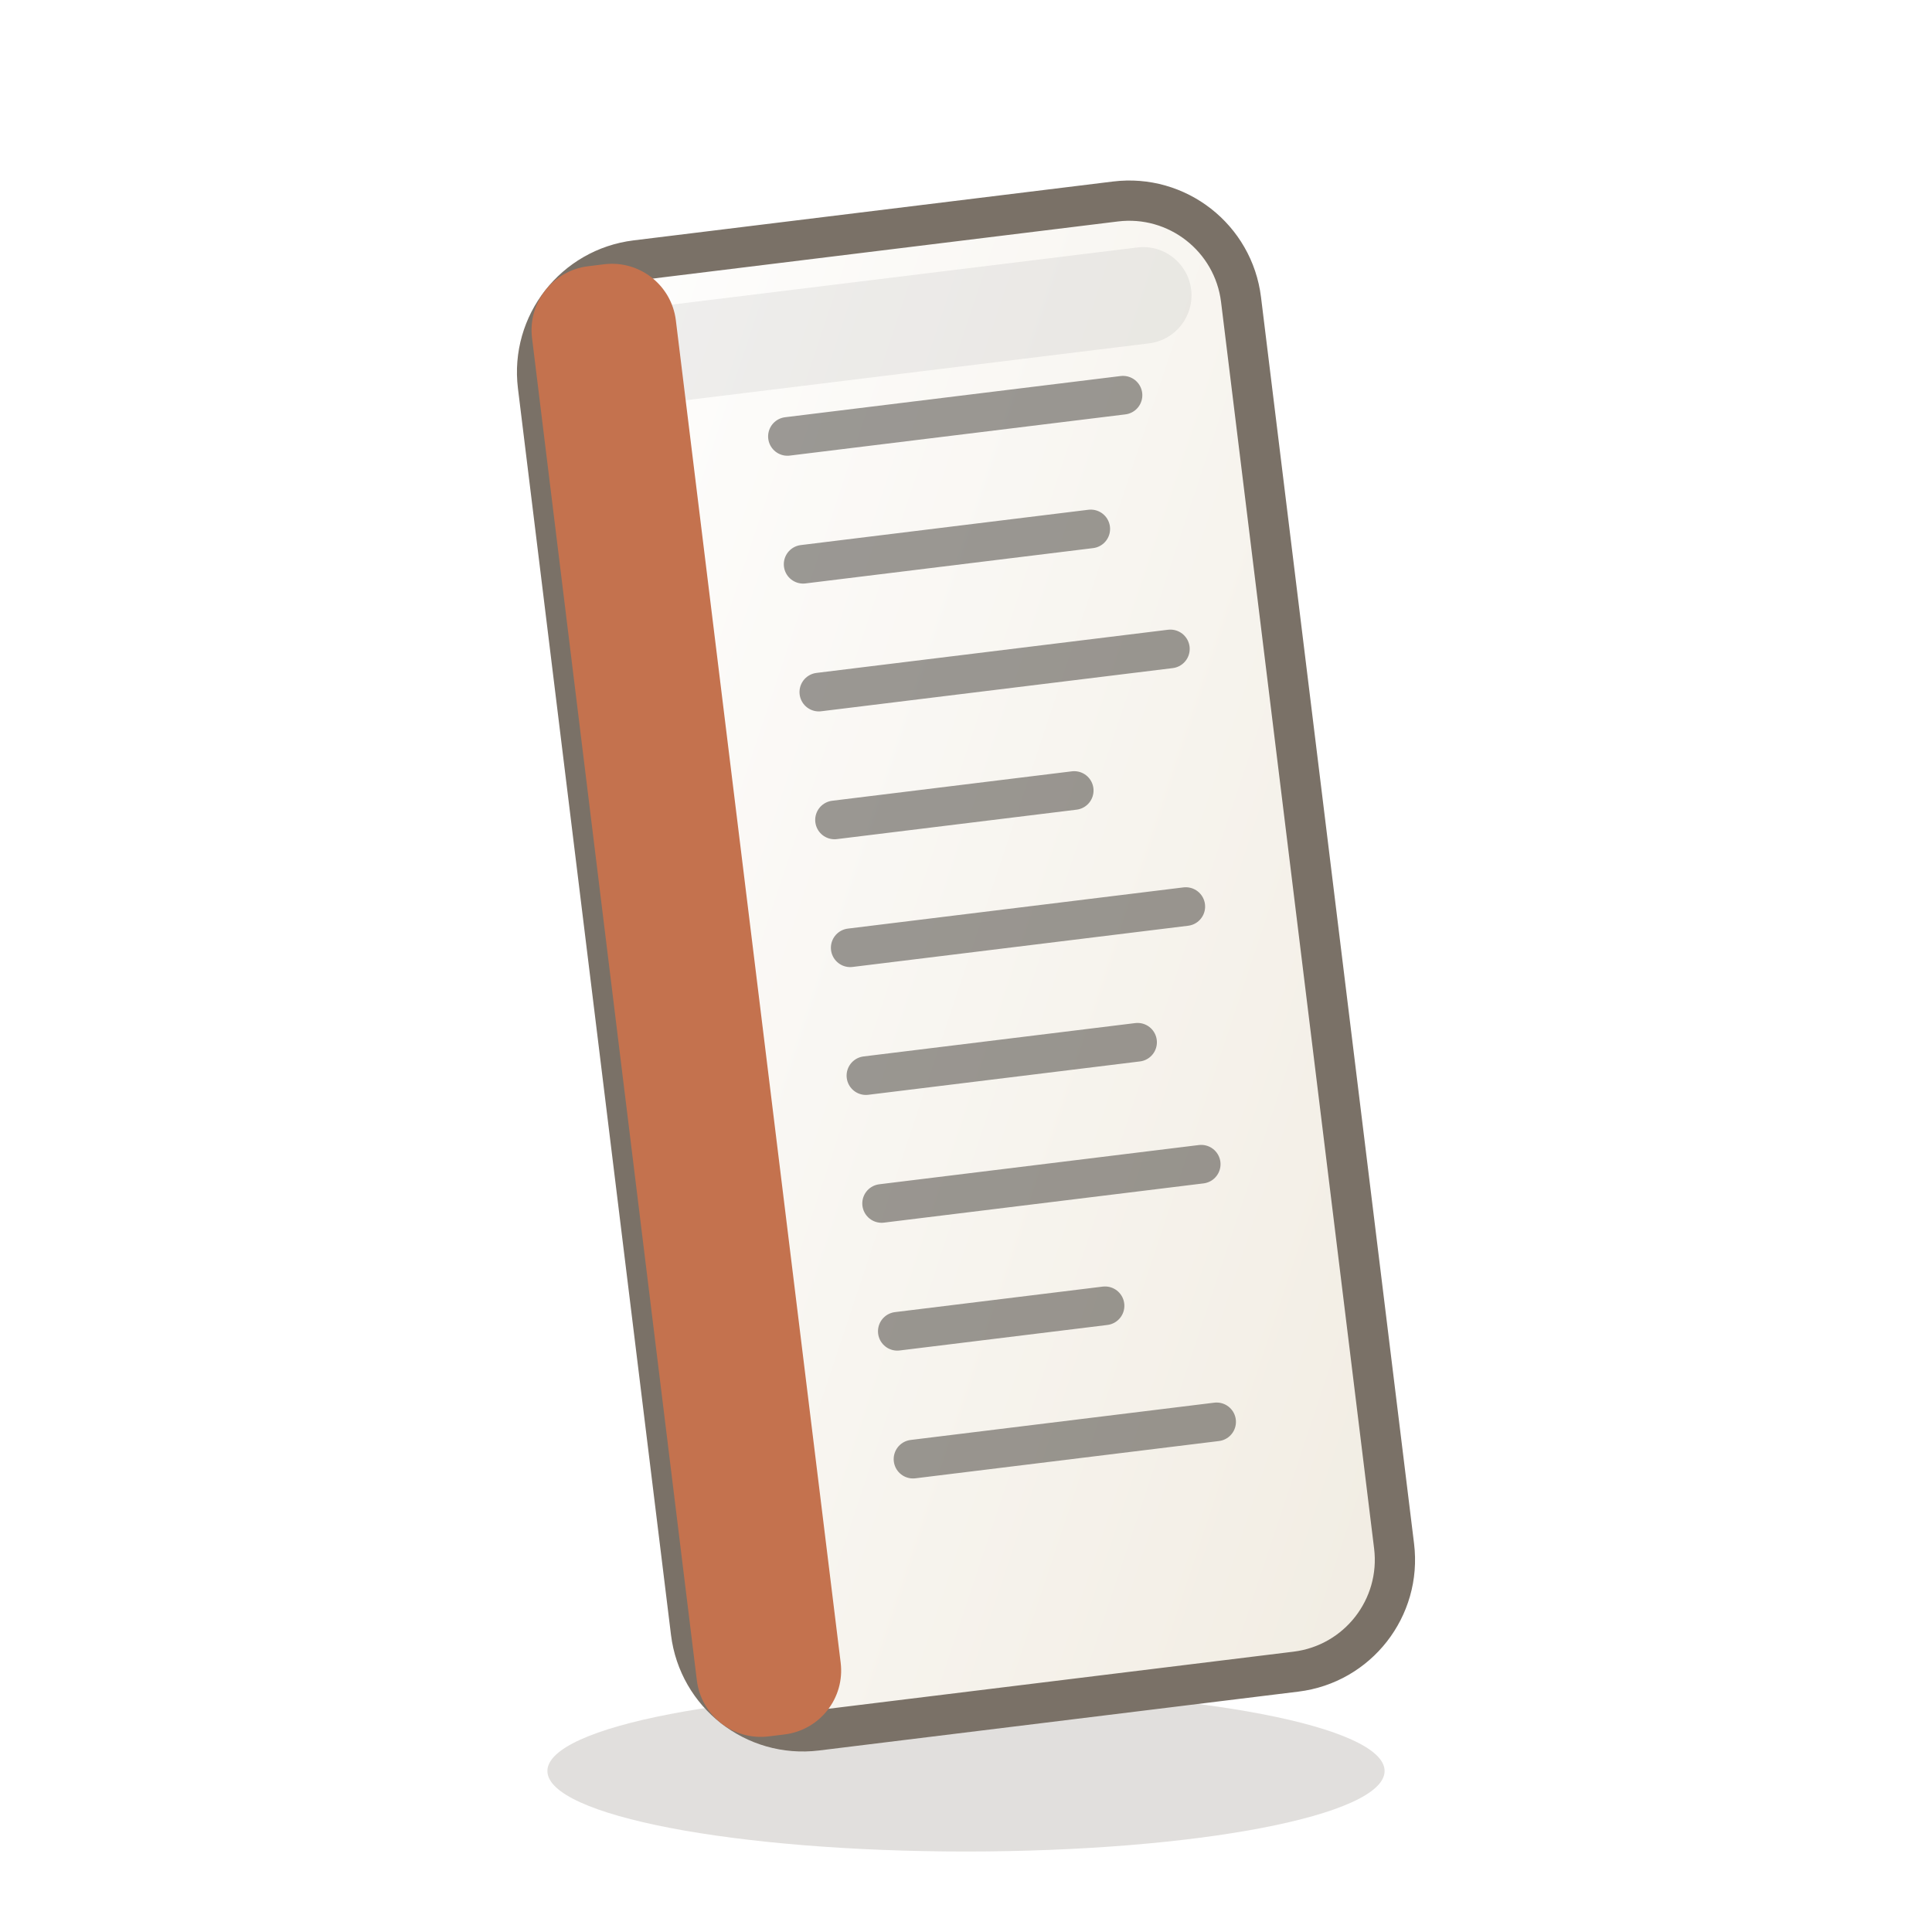
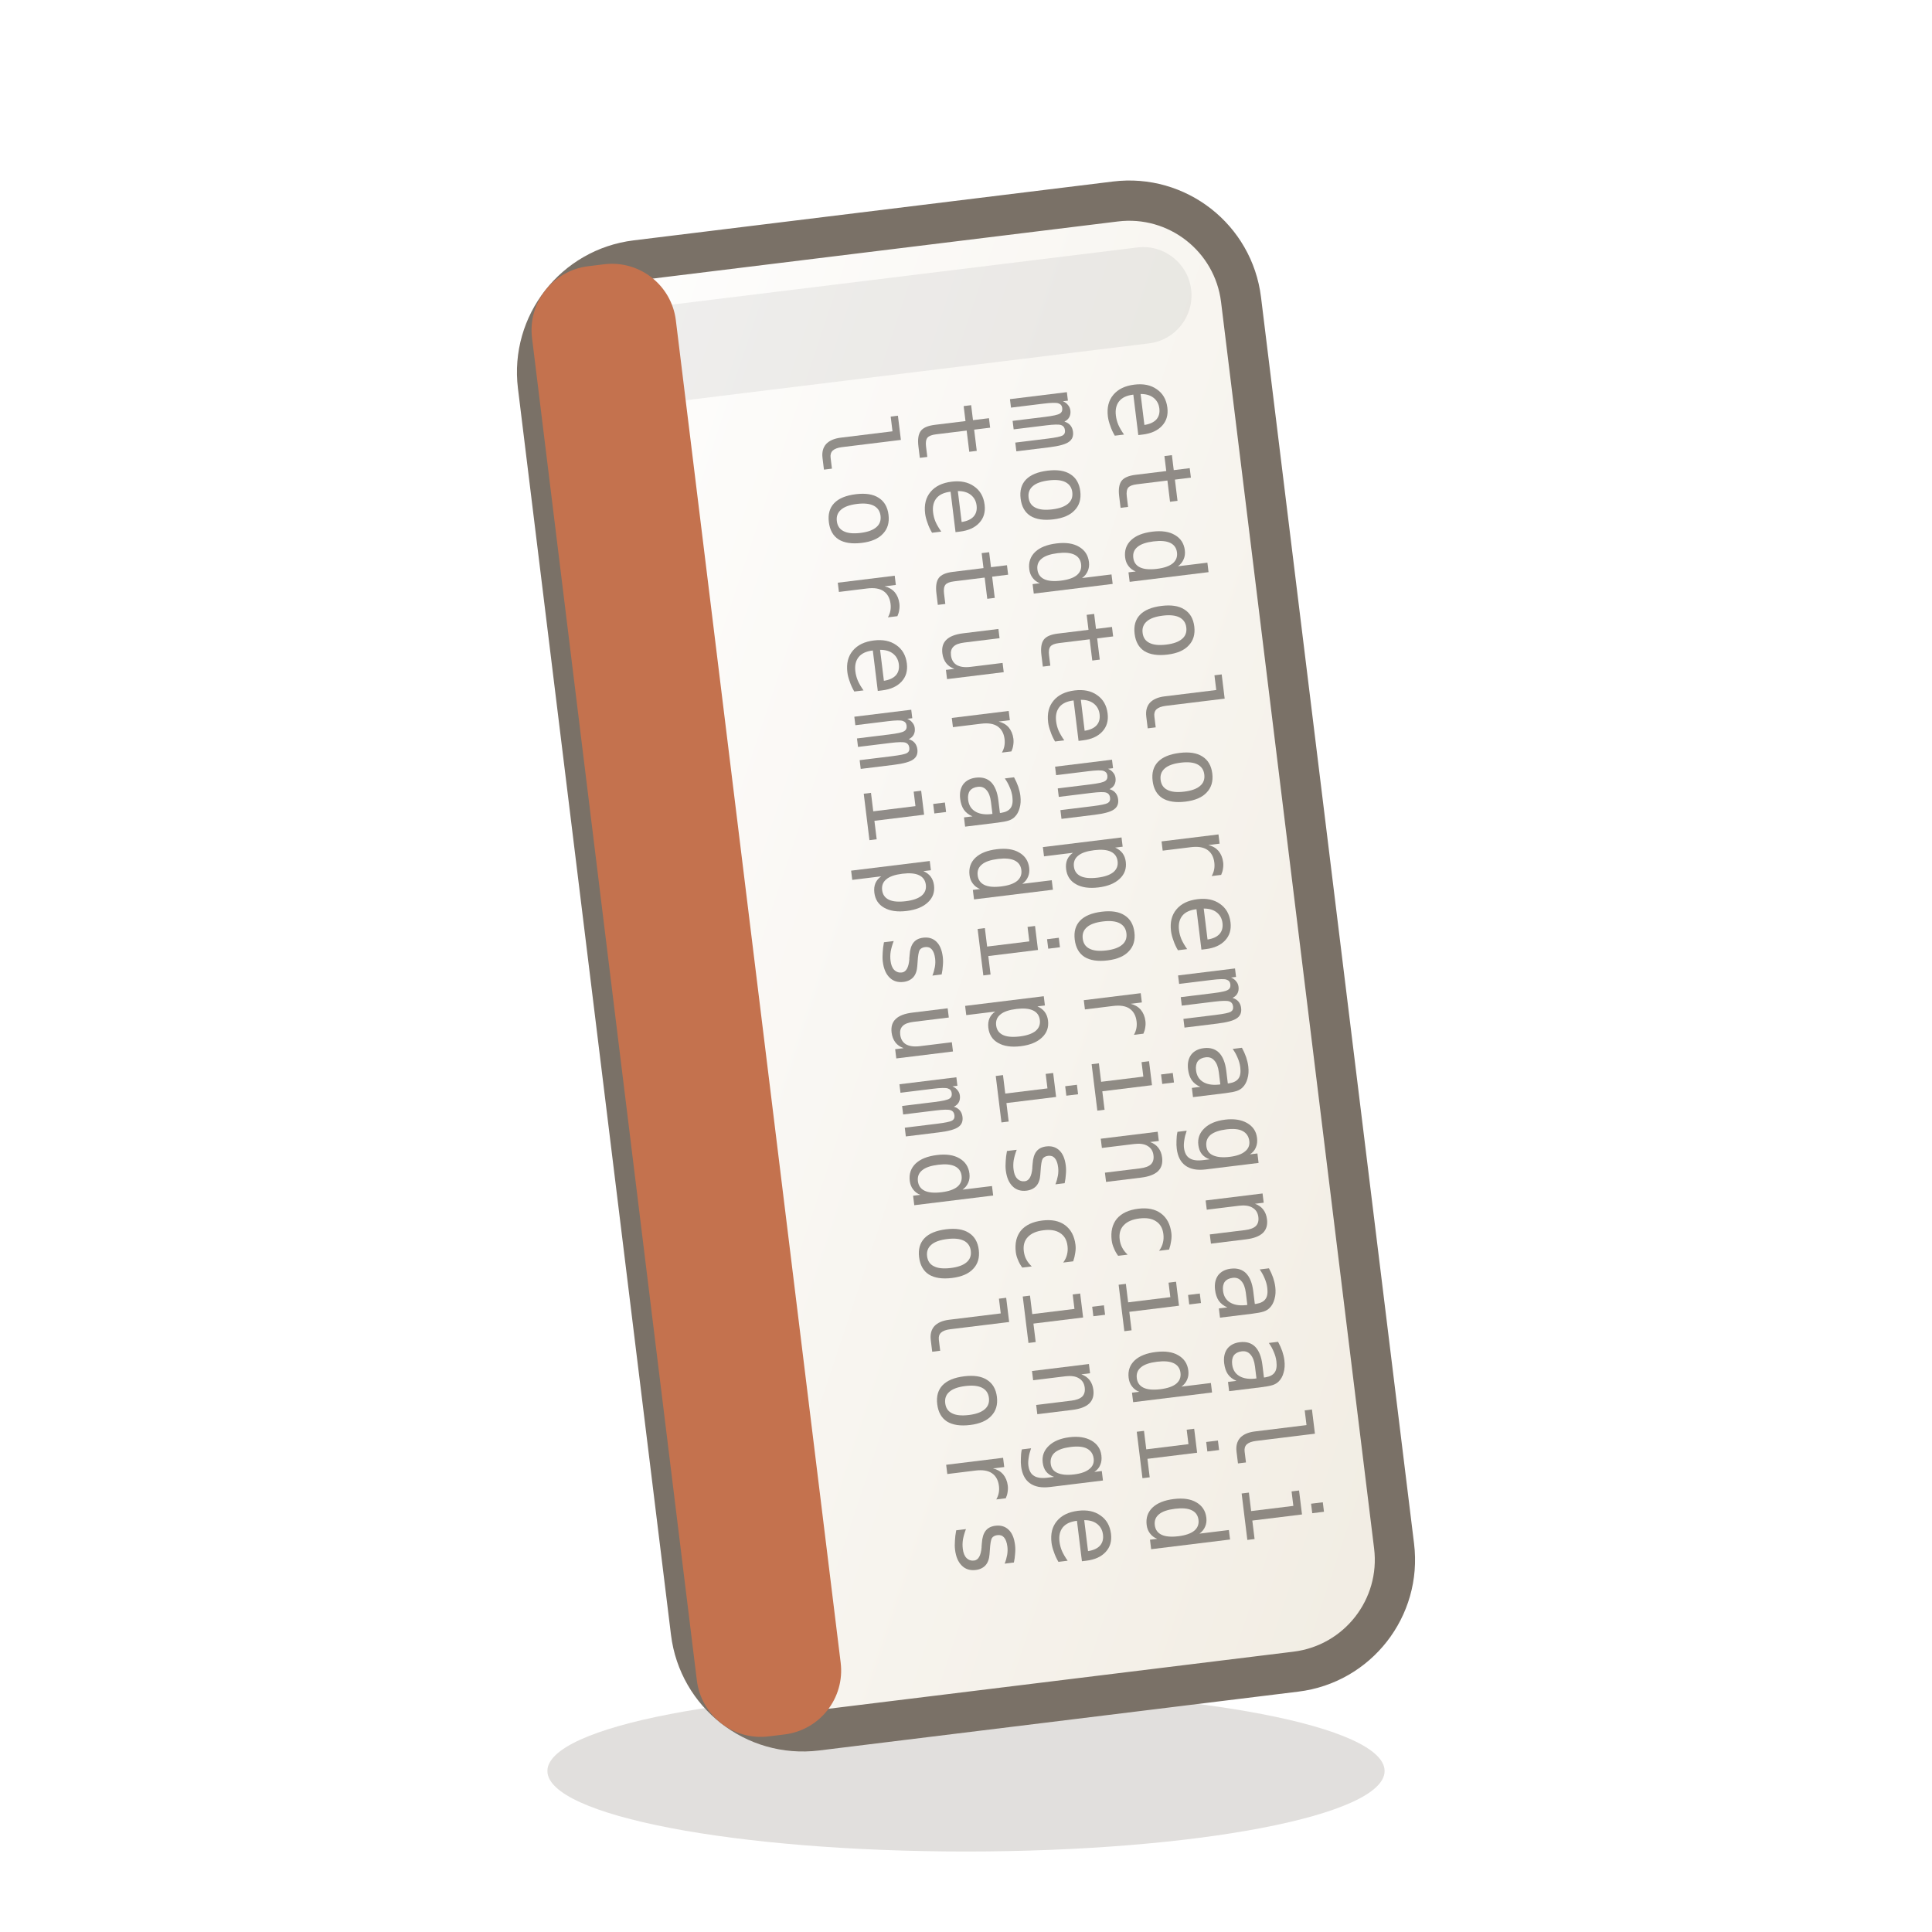
<svg xmlns="http://www.w3.org/2000/svg" width="120" height="120" viewBox="0 0 120 120" fill="none">
  <defs>
    <linearGradient id="paper" x1="0" y1="0" x2="1" y2="1">
      <stop offset="0" stop-color="#ffffff" />
      <stop offset="1" stop-color="#f1ece2" />
    </linearGradient>
  </defs>
  <ellipse cx="60" cy="110" rx="26" ry="5" fill="#5a4e41" opacity="0.18" />
  <g transform="rotate(-7 60 60)">
    <rect x="38" y="14" width="44" height="92" rx="7" fill="url(#paper)" stroke="#7a7167" stroke-width="2.5" />
    <rect x="41" y="17" width="38" height="6" rx="3" fill="#000000" opacity="0.06" />
    <rect x="38" y="14" width="9" height="92" rx="4" fill="#c4724e" />
-     <g stroke="#3a352f" stroke-width="2.4" stroke-linecap="round" opacity="0.5">
-       <line x1="53" y1="26" x2="74" y2="26" />
-       <line x1="53" y1="34" x2="71" y2="34" />
-       <line x1="53" y1="42" x2="75" y2="42" />
-       <line x1="53" y1="50" x2="68" y2="50" />
-       <line x1="53" y1="58" x2="74" y2="58" />
-       <line x1="53" y1="66" x2="70" y2="66" />
-       <line x1="53" y1="74" x2="73" y2="74" />
-       <line x1="53" y1="82" x2="66" y2="82" />
-       <line x1="53" y1="90" x2="72" y2="90" />
+     <g fill="#3a352f" opacity="0.55" font-family="ui-monospace, Menlo, monospace" font-size="6.5" text-anchor="middle">
+       <text x="55.0" y="27.0" transform="rotate(90 55.0 27.0)">l</text>
+       <text x="55.0" y="31.6" transform="rotate(90 55.0 31.6)">o</text>
+       <text x="55.0" y="36.2" transform="rotate(90 55.0 36.2)">r</text>
+       <text x="55.0" y="40.8" transform="rotate(90 55.0 40.8)">e</text>
+       <text x="55.0" y="45.4" transform="rotate(90 55.0 45.4)">m</text>
+       <text x="55.0" y="50.0" transform="rotate(90 55.0 50.0)">i</text>
+       <text x="55.0" y="54.6" transform="rotate(90 55.0 54.6)">p</text>
+       <text x="55.0" y="59.2" transform="rotate(90 55.0 59.2)">s</text>
+       <text x="55.0" y="63.8" transform="rotate(90 55.0 63.8)">u</text>
+       <text x="55.0" y="68.4" transform="rotate(90 55.0 68.4)">m</text>
+       <text x="55.0" y="73.0" transform="rotate(90 55.0 73.0)">d</text>
+       <text x="55.0" y="77.6" transform="rotate(90 55.0 77.6)">o</text>
+       <text x="55.0" y="82.2" transform="rotate(90 55.0 82.2)">l</text>
+       <text x="55.0" y="86.8" transform="rotate(90 55.0 86.8)">o</text>
+       <text x="55.0" y="91.4" transform="rotate(90 55.0 91.4)">r</text>
+       <text x="55.0" y="96.0" transform="rotate(90 55.0 96.0)">s</text>
+       <text x="61.0" y="27.0" transform="rotate(90 61.0 27.0)">t</text>
+       <text x="61.0" y="31.6" transform="rotate(90 61.0 31.6)">e</text>
+       <text x="61.0" y="36.2" transform="rotate(90 61.0 36.2)">t</text>
+       <text x="61.0" y="40.8" transform="rotate(90 61.0 40.8)">u</text>
+       <text x="61.0" y="45.4" transform="rotate(90 61.0 45.4)">r</text>
+       <text x="61.0" y="50.0" transform="rotate(90 61.0 50.0)">a</text>
+       <text x="61.0" y="54.6" transform="rotate(90 61.0 54.6)">d</text>
+       <text x="61.0" y="59.2" transform="rotate(90 61.0 59.2)">i</text>
+       <text x="61.0" y="63.8" transform="rotate(90 61.0 63.8)">p</text>
+       <text x="61.0" y="68.4" transform="rotate(90 61.0 68.4)">i</text>
+       <text x="61.0" y="73.0" transform="rotate(90 61.0 73.0)">s</text>
+       <text x="61.0" y="77.6" transform="rotate(90 61.0 77.6)">c</text>
+       <text x="61.0" y="82.2" transform="rotate(90 61.0 82.2)">i</text>
+       <text x="61.0" y="86.8" transform="rotate(90 61.0 86.8)">n</text>
+       <text x="61.0" y="91.4" transform="rotate(90 61.0 91.4)">g</text>
+       <text x="61.0" y="96.0" transform="rotate(90 61.0 96.0)">e</text>
+       <text x="67.0" y="27.0" transform="rotate(90 67.0 27.0)">m</text>
+       <text x="67.0" y="31.6" transform="rotate(90 67.0 31.6)">o</text>
+       <text x="67.0" y="36.2" transform="rotate(90 67.0 36.2)">d</text>
+       <text x="67.0" y="40.8" transform="rotate(90 67.0 40.8)">t</text>
+       <text x="67.0" y="45.4" transform="rotate(90 67.0 45.4)">e</text>
+       <text x="67.0" y="50.0" transform="rotate(90 67.0 50.0)">m</text>
+       <text x="67.0" y="54.6" transform="rotate(90 67.0 54.6)">p</text>
+       <text x="67.0" y="59.2" transform="rotate(90 67.0 59.2)">o</text>
+       <text x="67.0" y="63.8" transform="rotate(90 67.0 63.8)">r</text>
+       <text x="67.0" y="68.4" transform="rotate(90 67.0 68.4)">i</text>
+       <text x="67.0" y="73.0" transform="rotate(90 67.0 73.0)">n</text>
+       <text x="67.0" y="77.6" transform="rotate(90 67.0 77.6)">c</text>
+       <text x="67.0" y="82.2" transform="rotate(90 67.0 82.2)">i</text>
+       <text x="67.0" y="86.8" transform="rotate(90 67.0 86.8)">d</text>
+       <text x="67.0" y="91.4" transform="rotate(90 67.0 91.4)">i</text>
+       <text x="67.0" y="96.0" transform="rotate(90 67.0 96.0)">d</text>
+       <text x="73.0" y="27.0" transform="rotate(90 73.0 27.0)">e</text>
+       <text x="73.0" y="31.6" transform="rotate(90 73.0 31.6)">t</text>
+       <text x="73.0" y="36.2" transform="rotate(90 73.0 36.2)">d</text>
+       <text x="73.0" y="40.8" transform="rotate(90 73.0 40.8)">o</text>
+       <text x="73.0" y="45.4" transform="rotate(90 73.0 45.4)">l</text>
+       <text x="73.0" y="50.0" transform="rotate(90 73.0 50.0)">o</text>
+       <text x="73.0" y="54.6" transform="rotate(90 73.0 54.6)">r</text>
+       <text x="73.0" y="59.2" transform="rotate(90 73.0 59.2)">e</text>
+       <text x="73.0" y="63.8" transform="rotate(90 73.0 63.8)">m</text>
+       <text x="73.0" y="68.4" transform="rotate(90 73.0 68.4)">a</text>
+       <text x="73.0" y="73.0" transform="rotate(90 73.0 73.0)">g</text>
+       <text x="73.0" y="77.6" transform="rotate(90 73.0 77.6)">n</text>
+       <text x="73.0" y="82.2" transform="rotate(90 73.0 82.2)">a</text>
+       <text x="73.0" y="86.8" transform="rotate(90 73.0 86.8)">a</text>
+       <text x="73.0" y="91.4" transform="rotate(90 73.0 91.4)">l</text>
+       <text x="73.0" y="96.0" transform="rotate(90 73.0 96.0)">i</text>
    </g>
  </g>
</svg>
